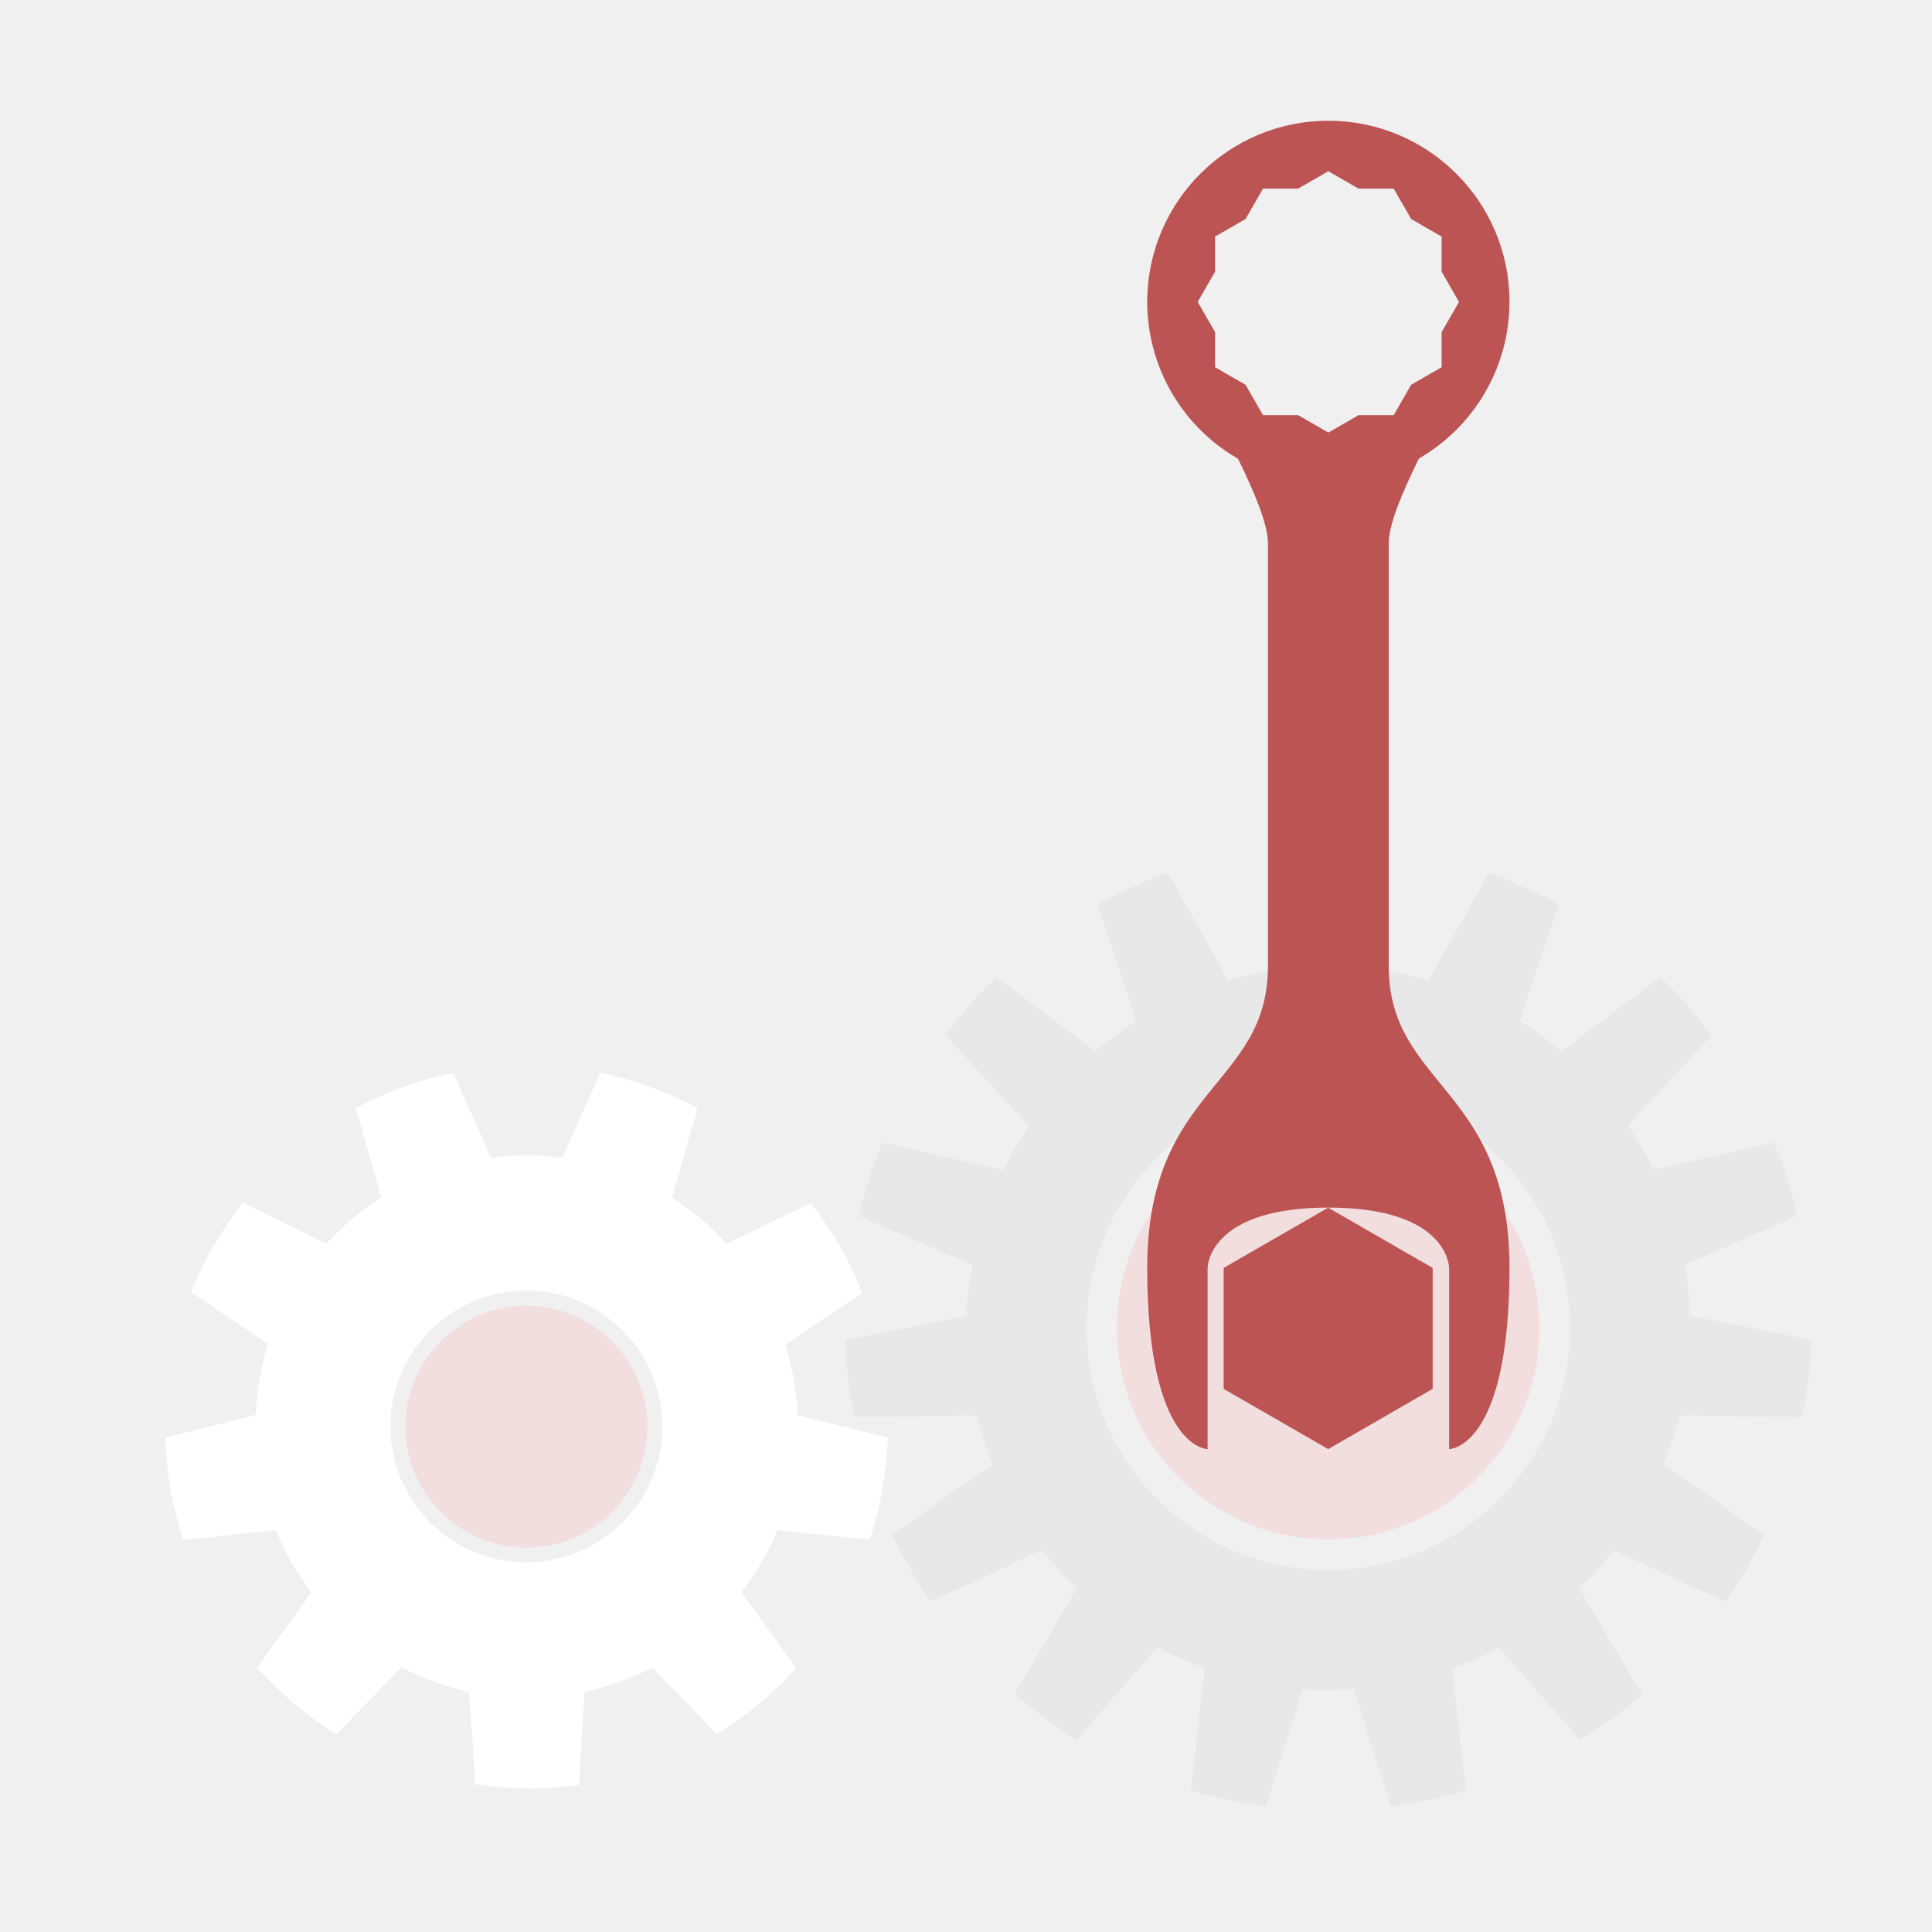
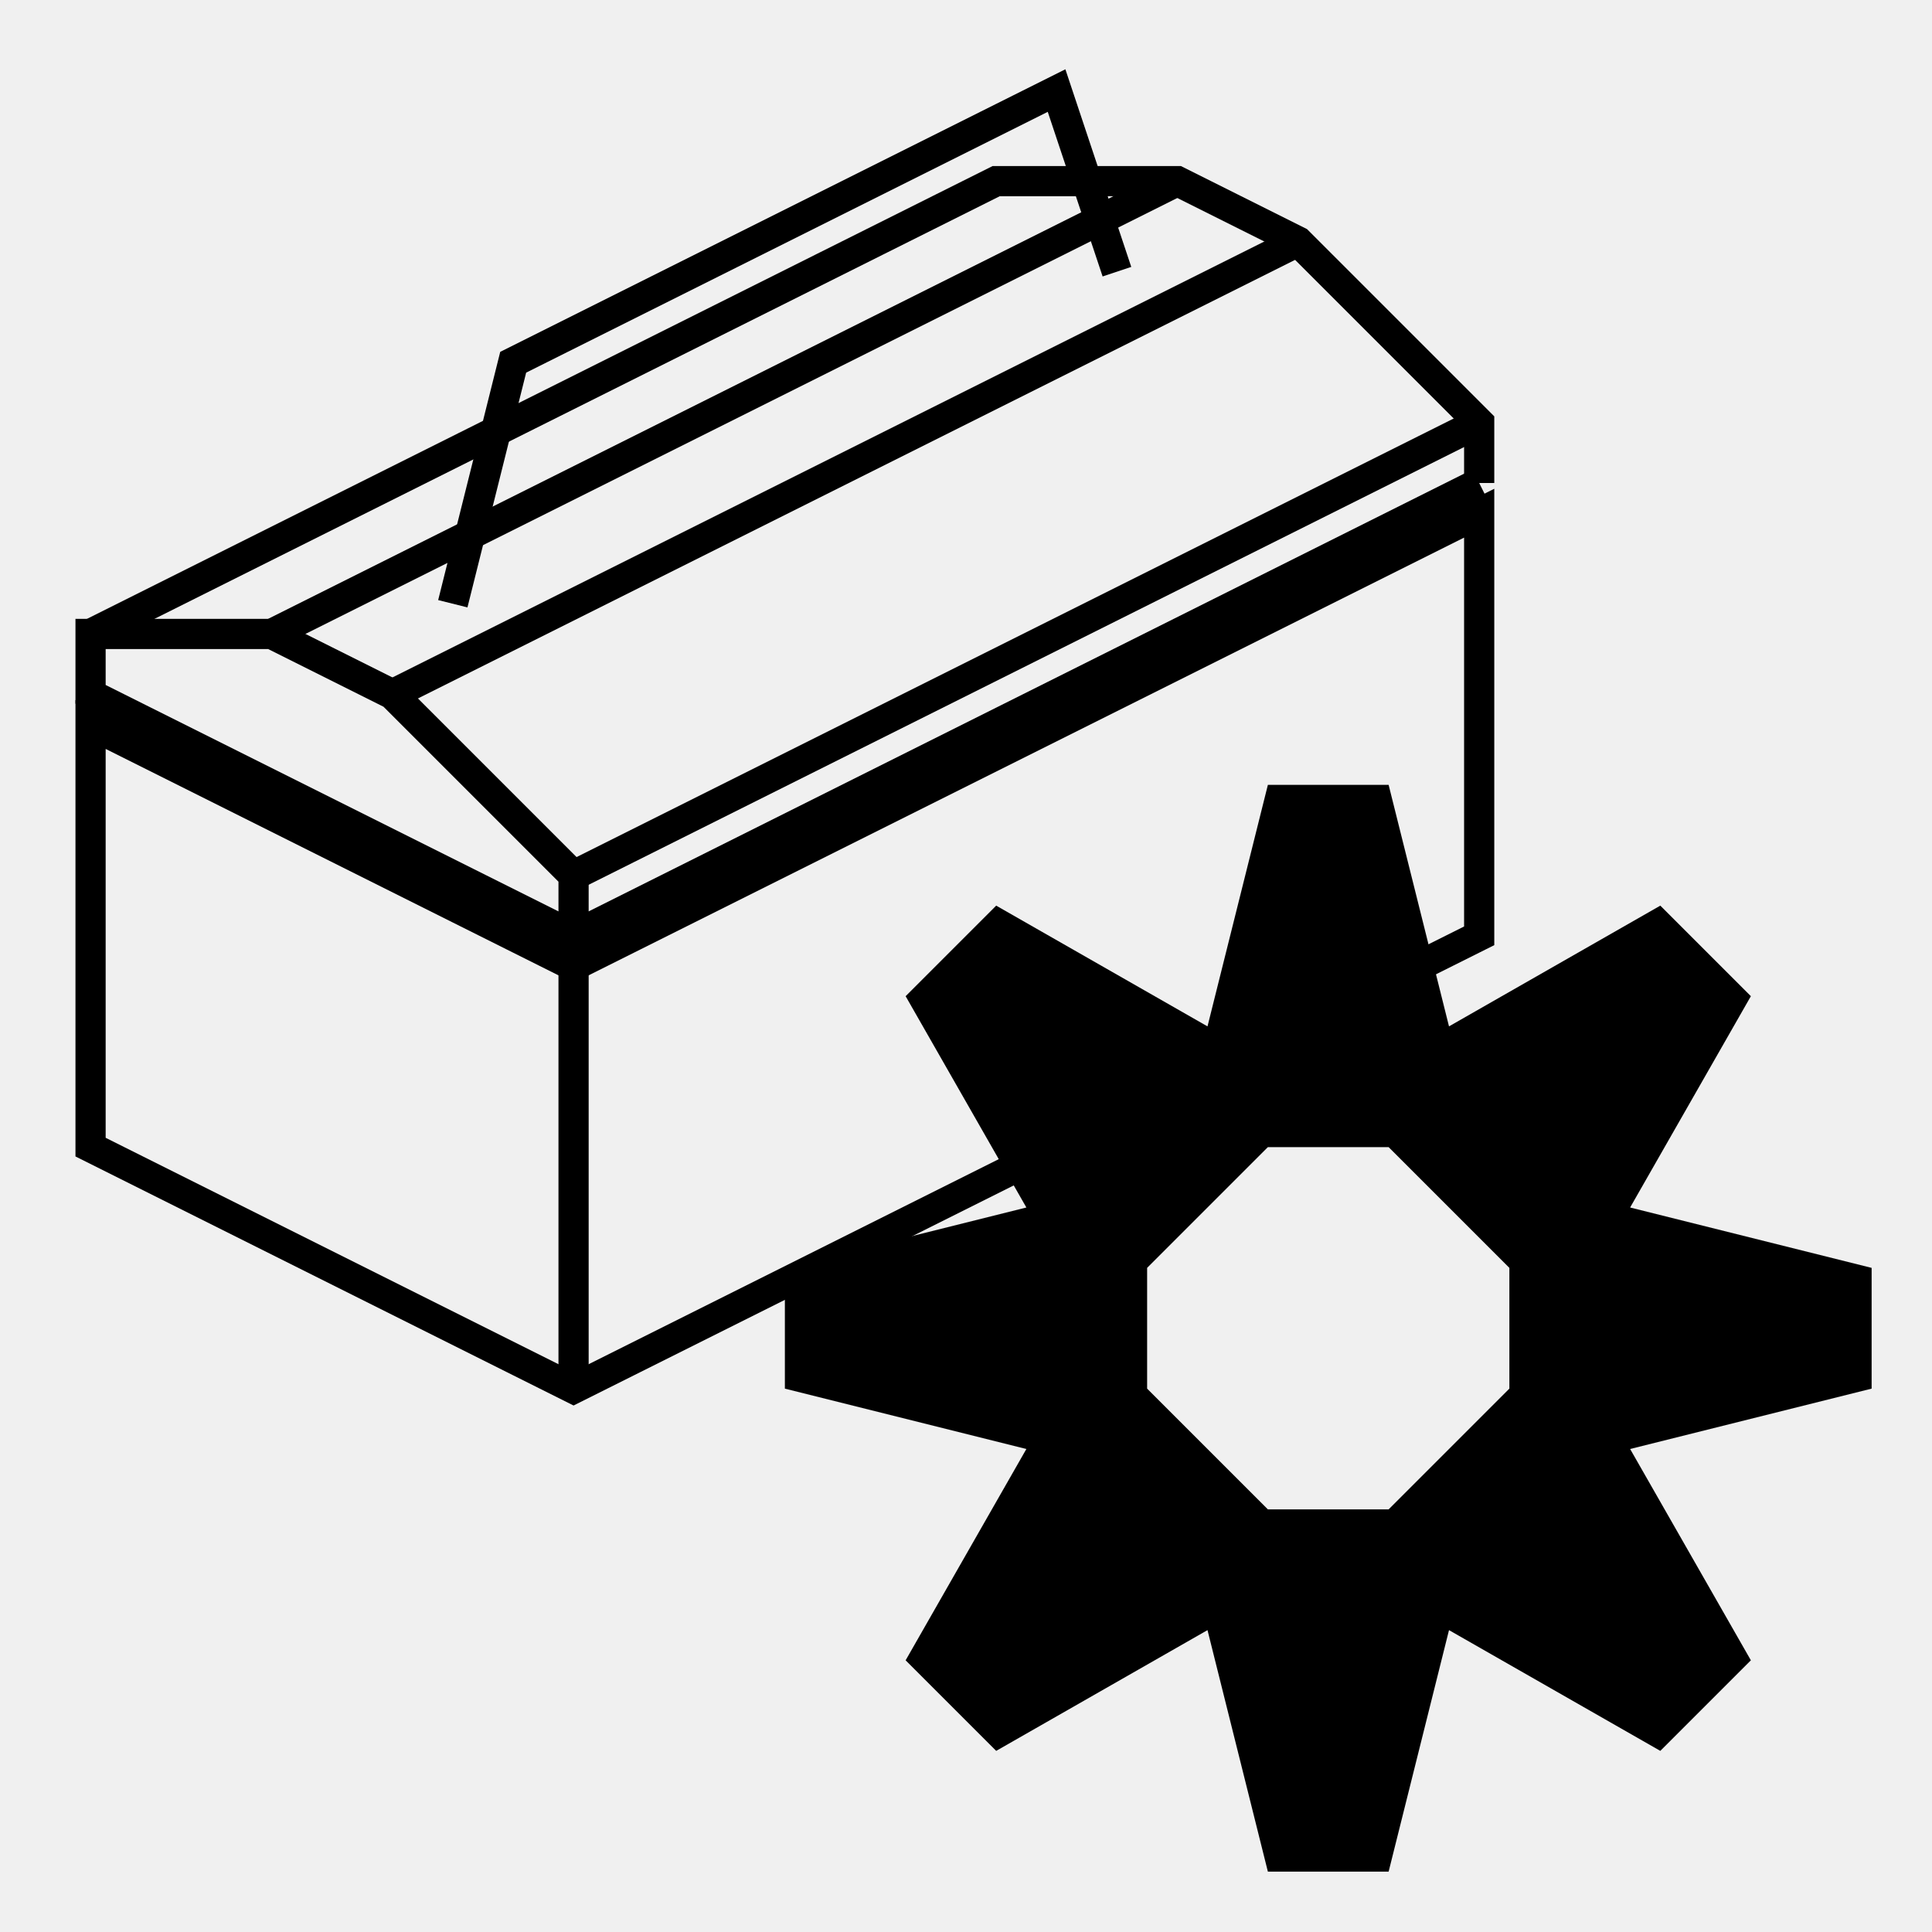
- <svg xmlns="http://www.w3.org/2000/svg" width="16" height="16" viewBox="0 0 4.233 4.233" version="1.1" id="svg8">
+ <svg xmlns="http://www.w3.org/2000/svg" width="64" height="64" viewBox="0 0 64 64" version="1.1" id="svg8">
  <defs id="defs2" />
-   <g id="layer1" transform="translate(0,-292.7666)" style="display:none">
-     <path style="fill:#7b9900;fill-opacity:1;stroke:none;stroke-width:0.265px;stroke-linecap:butt;stroke-linejoin:miter;stroke-opacity:1" d="m 2.117,296.206 c 0,0 -0.661,0 -0.661,0.132 0,0.132 0.661,0.132 0.661,0.265 0,0.132 0,-0.397 0,-0.397 z" id="path906" />
-     <path style="fill:none;stroke:#000000;stroke-width:0.079;stroke-linecap:round;stroke-linejoin:miter;stroke-miterlimit:4;stroke-dasharray:none;stroke-opacity:1" d="M 0.265,293.56 H 1.058 c 0,0 1.058,0 1.058,-0.132 0,-0.132 -0.661,-0.132 -0.661,-0.265 0,-0.132 0.661,-0.132 0.661,-0.132 h 2.117" id="path825" />
-     <path style="fill:none;stroke:#000000;stroke-width:0.079;stroke-linecap:round;stroke-linejoin:miter;stroke-miterlimit:4;stroke-dasharray:none;stroke-opacity:1" d="M 1.455,296.339 V 293.163" id="path819" />
-     <path style="fill:none;stroke:#000000;stroke-width:0.079;stroke-linecap:round;stroke-linejoin:miter;stroke-miterlimit:4;stroke-dasharray:none;stroke-opacity:1" d="M 0.265,296.735 1.058,295.942 0.265,295.148 1.058,294.354 0.265,293.56" id="path827" />
-     <path style="fill:none;stroke:#000000;stroke-width:0.079;stroke-linecap:round;stroke-linejoin:miter;stroke-miterlimit:4;stroke-dasharray:none;stroke-opacity:1" d="m 1.058,294.354 c 0,0 1.058,0 1.058,-0.132 0,-0.132 -0.661,-0.132 -0.661,-0.265 0,-0.132 0.661,-0.132 0.661,-0.132 h 2.117" id="path825-0" />
-     <path style="fill:none;stroke:#000000;stroke-width:0.079;stroke-linecap:round;stroke-linejoin:miter;stroke-miterlimit:4;stroke-dasharray:none;stroke-opacity:1" d="m 1.058,295.942 c 0,0 1.058,0 1.058,-0.132 0,-0.132 -0.661,-0.132 -0.661,-0.265 0,-0.132 0.661,-0.132 0.661,-0.132 h 2.117" id="path825-0-8" />
-     <path style="fill:none;stroke:#000000;stroke-width:0.079;stroke-linecap:round;stroke-linejoin:miter;stroke-miterlimit:4;stroke-dasharray:none;stroke-opacity:1" d="m 4.233,293.031 v 3.175" id="path859" />
-     <path style="fill:none;stroke:#000000;stroke-width:0.079;stroke-linecap:round;stroke-linejoin:miter;stroke-miterlimit:4;stroke-dasharray:none;stroke-opacity:1" d="m 2.117,296.603 v -3.175" id="path821" />
-     <path transform="translate(0,7.6811689e-6)" style="fill:none;stroke:#000000;stroke-width:0.079;stroke-linecap:round;stroke-linejoin:miter;stroke-miterlimit:4;stroke-dasharray:none;stroke-opacity:1" d="M 4.233,296.206 H 2.117 c -0.132,0 -0.661,0 -0.661,0.132 0,0.132 0.661,0.132 0.661,0.265 0,0.132 -1.058,0.132 -1.058,0.132 H 0.265" id="path817" />
-   </g>
-   <g id="layer2">
-     <path style="opacity:1;fill:#e8e8e8;fill-opacity:1;fill-rule:evenodd;stroke:none;stroke-width:1.323;stroke-linecap:round;stroke-linejoin:round;stroke-miterlimit:4;stroke-dasharray:none;stroke-dashoffset:0;stroke-opacity:1;paint-order:markers stroke fill" d="m 2.91,1.852 c -0.028,-7.22e-5 -0.056,9.229e-4 -0.084,0.003 L 2.814,1.989 2.801,2.124 A 0.794,0.794 0 0 0 2.691,2.148 L 2.624,2.028 2.559,1.912 a 1.058,1.058 0 0 0 -0.155,0.069 l 0.043,0.127 0.043,0.129 a 0.794,0.794 0 0 0 -0.09,0.066 L 2.291,2.221 2.184,2.141 A 1.058,1.058 0 0 0 2.071,2.267 l 0.09,0.099 0.093,0.101 a 0.794,0.794 0 0 0 -0.056,0.097 L 2.064,2.533 1.934,2.503 a 1.058,1.058 0 0 0 -0.053,0.161 l 0.123,0.053 0.126,0.054 a 0.794,0.794 0 0 0 -0.013,0.112 l -0.133,0.027 -0.131,0.026 a 1.058,1.058 0 0 0 0.017,0.168 l 0.134,-0.001 0.136,-0.002 A 0.794,0.794 0 0 0 2.175,3.208 L 2.064,3.286 1.955,3.363 a 1.058,1.058 0 0 0 0.084,0.146 l 0.121,-0.056 0.124,-0.057 a 0.794,0.794 0 0 0 0.075,0.084 L 2.29,3.598 2.223,3.712 A 1.058,1.058 0 0 0 2.359,3.812 L 2.447,3.711 2.537,3.609 a 0.794,0.794 0 0 0 0.102,0.046 L 2.624,3.79 2.609,3.923 A 1.058,1.058 0 0 0 2.773,3.958 L 2.814,3.83 2.854,3.701 a 0.794,0.794 0 0 0 0.056,0.002 0.794,0.794 0 0 0 0.056,-0.003 L 3.007,3.831 3.047,3.958 A 1.058,1.058 0 0 0 3.212,3.923 L 3.197,3.79 3.181,3.655 a 0.794,0.794 0 0 0 0.103,-0.045 l 0.09,0.102 0.088,0.1 A 1.058,1.058 0 0 0 3.598,3.713 L 3.53,3.598 3.46,3.48 a 0.794,0.794 0 0 0 0.076,-0.083 l 0.124,0.057 0.121,0.056 A 1.058,1.058 0 0 0 3.865,3.364 L 3.756,3.286 3.646,3.208 A 0.794,0.794 0 0 0 3.68,3.101 l 0.136,0.002 0.133,0.002 A 1.058,1.058 0 0 0 3.968,2.936 L 3.836,2.909 3.703,2.883 A 0.794,0.794 0 0 0 3.691,2.771 l 0.125,-0.054 0.122,-0.053 A 1.058,1.058 0 0 0 3.887,2.503 L 3.756,2.533 3.623,2.563 a 0.794,0.794 0 0 0 -0.056,-0.097 l 0.093,-0.1 0.09,-0.098 A 1.058,1.058 0 0 0 3.638,2.141 l -0.107,0.08 -0.11,0.082 A 0.794,0.794 0 0 0 3.33,2.237 L 3.373,2.107 3.416,1.981 A 1.058,1.058 0 0 0 3.262,1.912 L 3.197,2.029 3.13,2.148 A 0.794,0.794 0 0 0 3.02,2.124 L 3.008,1.989 2.995,1.856 c -0.028,-0.002 -0.057,-0.004 -0.085,-0.004 z m 0,0.529 A 0.529,0.529 0 0 1 3.44,2.91 0.529,0.529 0 0 1 2.91,3.44 0.529,0.529 0 0 1 2.381,2.91 0.529,0.529 0 0 1 2.91,2.381 Z" id="path829-1-4-4" />
-     <circle style="opacity:1;fill:#f2dede;fill-opacity:1;fill-rule:evenodd;stroke:none;stroke-width:1.543;stroke-linecap:round;stroke-linejoin:round;stroke-miterlimit:4;stroke-dasharray:none;stroke-dashoffset:0;stroke-opacity:1;paint-order:markers stroke fill" id="path993" cx="2.91" cy="2.91" r="0.463" />
-     <g id="g999" transform="translate(0.2273763,0.611849)">
-       <path id="path829-5" d="m 1.088,1.738 c -0.028,0.062 -0.056,0.125 -0.083,0.187 -0.026,-0.004 -0.052,-0.006 -0.078,-0.006 -0.026,2.132e-4 -0.052,0.002 -0.078,0.006 -0.028,-0.062 -0.056,-0.124 -0.083,-0.186 -0.075,0.015 -0.146,0.041 -0.214,0.077 0.019,0.065 0.037,0.131 0.056,0.196 -0.044,0.028 -0.085,0.062 -0.12,0.101 -0.061,-0.03 -0.122,-0.06 -0.183,-0.09 -0.047,0.06 -0.086,0.126 -0.114,0.196 0.056,0.038 0.113,0.076 0.169,0.114 -0.016,0.05 -0.025,0.102 -0.027,0.155 -0.066,0.017 -0.132,0.033 -0.198,0.05 0.002,0.076 0.015,0.151 0.039,0.224 0.068,-0.007 0.135,-0.014 0.203,-0.021 0.02,0.049 0.046,0.094 0.078,0.136 -0.04,0.055 -0.08,0.11 -0.119,0.165 0.051,0.057 0.109,0.106 0.174,0.146 0.047,-0.049 0.095,-0.098 0.142,-0.147 0.047,0.024 0.096,0.043 0.148,0.054 0.005,0.068 0.01,0.136 0.014,0.203 0.038,0.005 0.076,0.008 0.114,0.009 0.038,6.6e-5 0.076,-0.003 0.114,-0.008 C 1.044,3.231 1.049,3.163 1.054,3.095 1.105,3.084 1.155,3.066 1.202,3.042 1.249,3.09 1.296,3.139 1.343,3.188 1.408,3.148 1.467,3.099 1.517,3.043 1.477,2.987 1.437,2.932 1.397,2.877 c 0.032,-0.042 0.059,-0.087 0.079,-0.136 0.067,0.007 0.135,0.014 0.202,0.021 0.024,-0.072 0.037,-0.148 0.04,-0.224 C 1.653,2.522 1.587,2.506 1.521,2.489 1.518,2.437 1.509,2.385 1.493,2.335 1.549,2.297 1.606,2.259 1.662,2.221 1.634,2.15 1.596,2.084 1.549,2.024 1.488,2.054 1.426,2.083 1.365,2.113 1.33,2.074 1.289,2.041 1.245,2.012 1.263,1.947 1.282,1.882 1.301,1.816 1.234,1.78 1.162,1.754 1.088,1.738 Z M 0.926,2.216 A 0.298,0.298 0 0 1 1.224,2.514 0.298,0.298 0 0 1 0.926,2.811 0.298,0.298 0 0 1 0.628,2.514 0.298,0.298 0 0 1 0.926,2.216 Z" style="opacity:1;fill:#ffffff;fill-opacity:1;fill-rule:evenodd;stroke:none;stroke-width:0.992;stroke-linecap:round;stroke-linejoin:round;stroke-miterlimit:4;stroke-dasharray:none;stroke-dashoffset:0;stroke-opacity:1;paint-order:markers stroke fill" />
-       <circle r="0.265" cy="2.514" cx="0.926" id="path995" style="opacity:1;fill:#f2dede;fill-opacity:1;fill-rule:evenodd;stroke:none;stroke-width:1.323;stroke-linecap:round;stroke-linejoin:round;stroke-miterlimit:4;stroke-dasharray:none;stroke-dashoffset:0;stroke-opacity:1;paint-order:markers stroke fill" />
-     </g>
-     <path style="opacity:1;fill:#bc5454;fill-opacity:1;fill-rule:evenodd;stroke:none;stroke-width:1.323;stroke-linecap:round;stroke-linejoin:round;stroke-miterlimit:4;stroke-dasharray:none;stroke-dashoffset:0;stroke-opacity:1;paint-order:markers stroke fill" id="path1003" d="m 2.91,2.646 0.229,0.132 -2e-7,0.265 -0.229,0.132 -0.229,-0.132 2e-7,-0.265 z" />
-     <path style="fill:#bc5454;fill-opacity:1;fill-rule:evenodd;stroke:none;stroke-width:1px;stroke-linecap:butt;stroke-linejoin:miter;stroke-opacity:1" d="M 11 1 A 1.5 1.5 0 0 0 9.5 2.5 A 1.5 1.5 0 0 0 10.252 3.799 C 10.389 4.079 10.5 4.342 10.5 4.5 L 10.5 8 C 10.5 9 9.5 9 9.5 10.5 C 9.5 12 10 12 10 12 L 10 10.5 C 10 10.5 10 10 11 10 C 12 10 12 10.5 12 10.5 L 12 12 C 12 12 12.5 12 12.5 10.5 C 12.5 9 11.5 9 11.5 8 L 11.5 4.5 C 11.5 4.341 11.612 4.077 11.75 3.797 A 1.5 1.5 0 0 0 12.5 2.5 A 1.5 1.5 0 0 0 11 1 z M 11 1.418 L 11.25 1.562 L 11.541 1.562 L 11.686 1.814 L 11.938 1.959 L 11.938 2.25 L 12.082 2.5 L 11.938 2.75 L 11.938 3.041 L 11.686 3.186 L 11.541 3.438 L 11.25 3.438 L 11 3.582 L 10.75 3.438 L 10.459 3.438 L 10.314 3.186 L 10.062 3.041 L 10.062 2.75 L 9.918 2.5 L 10.062 2.25 L 10.062 1.959 L 10.314 1.814 L 10.459 1.562 L 10.75 1.562 L 11 1.418 z " transform="scale(0.2645833)" id="path1005" />
-   </g>
+   <path style="fill:#000000;fill-opacity:1;fill-rule:evenodd;stroke:none;stroke-width:2px;stroke-linecap:butt;stroke-linejoin:miter;stroke-opacity:1" d="m 42,26 -2,8 -7,-4 -3,3 4,7 -8,2 v 4 l 8,2 -4,7 3,3 7,-4 2,8 h 4 l 2,-8 7,4 3,-3 -4,-7 8,-2 v -4 l -8,-2 4,-7 -3,-3 -7,4 -2,-8 z m 0,12 h 4 l 4,4 v 4 l -4,4 h -4 l -4,-4 v -4 z" id="path846" />
+   <path style="fill:none;fill-opacity:1;fill-rule:evenodd;stroke:#000000;stroke-width:1px;stroke-linecap:butt;stroke-linejoin:miter;stroke-opacity:1" d="M 3,38 V 24 L 19,32 49,17 V 31 L 19,46 Z" id="path931" />
+   <path style="fill:none;fill-rule:evenodd;stroke:#000000;stroke-width:1px;stroke-linecap:butt;stroke-linejoin:miter;stroke-opacity:1" d="M 49,16 19,31 3,23 v -2 h 6 l 4,2 6,6 v 2" id="path935" />
+   <path style="fill:none;fill-rule:evenodd;stroke:#000000;stroke-width:1px;stroke-linecap:butt;stroke-linejoin:miter;stroke-opacity:1" d="M 19,29 49,14" id="path937" />
+   <path style="fill:none;fill-rule:evenodd;stroke:#000000;stroke-width:1px;stroke-linecap:butt;stroke-linejoin:miter;stroke-opacity:1" d="M 3,21 33,6 h 6 l 4,2 6,6 v 2" id="path935-1" />
+   <path style="fill:none;fill-rule:evenodd;stroke:#000000;stroke-width:1px;stroke-linecap:butt;stroke-linejoin:miter;stroke-opacity:1" d="M 9,21 39,6" id="path954" />
+   <path style="fill:none;fill-rule:evenodd;stroke:#000000;stroke-width:1px;stroke-linecap:butt;stroke-linejoin:miter;stroke-opacity:1" d="M 13,23 43,8" id="path956" />
+   <path style="fill:none;fill-rule:evenodd;stroke:#000000;stroke-width:1px;stroke-linecap:butt;stroke-linejoin:miter;stroke-opacity:1" d="M 19,46 V 32" id="path958" />
+   <path style="fill:none;fill-rule:evenodd;stroke:#000000;stroke-width:1px;stroke-linecap:butt;stroke-linejoin:miter;stroke-opacity:1" d="m 15,20 2,-8 18,-9 2,6" id="path960" />
</svg>
